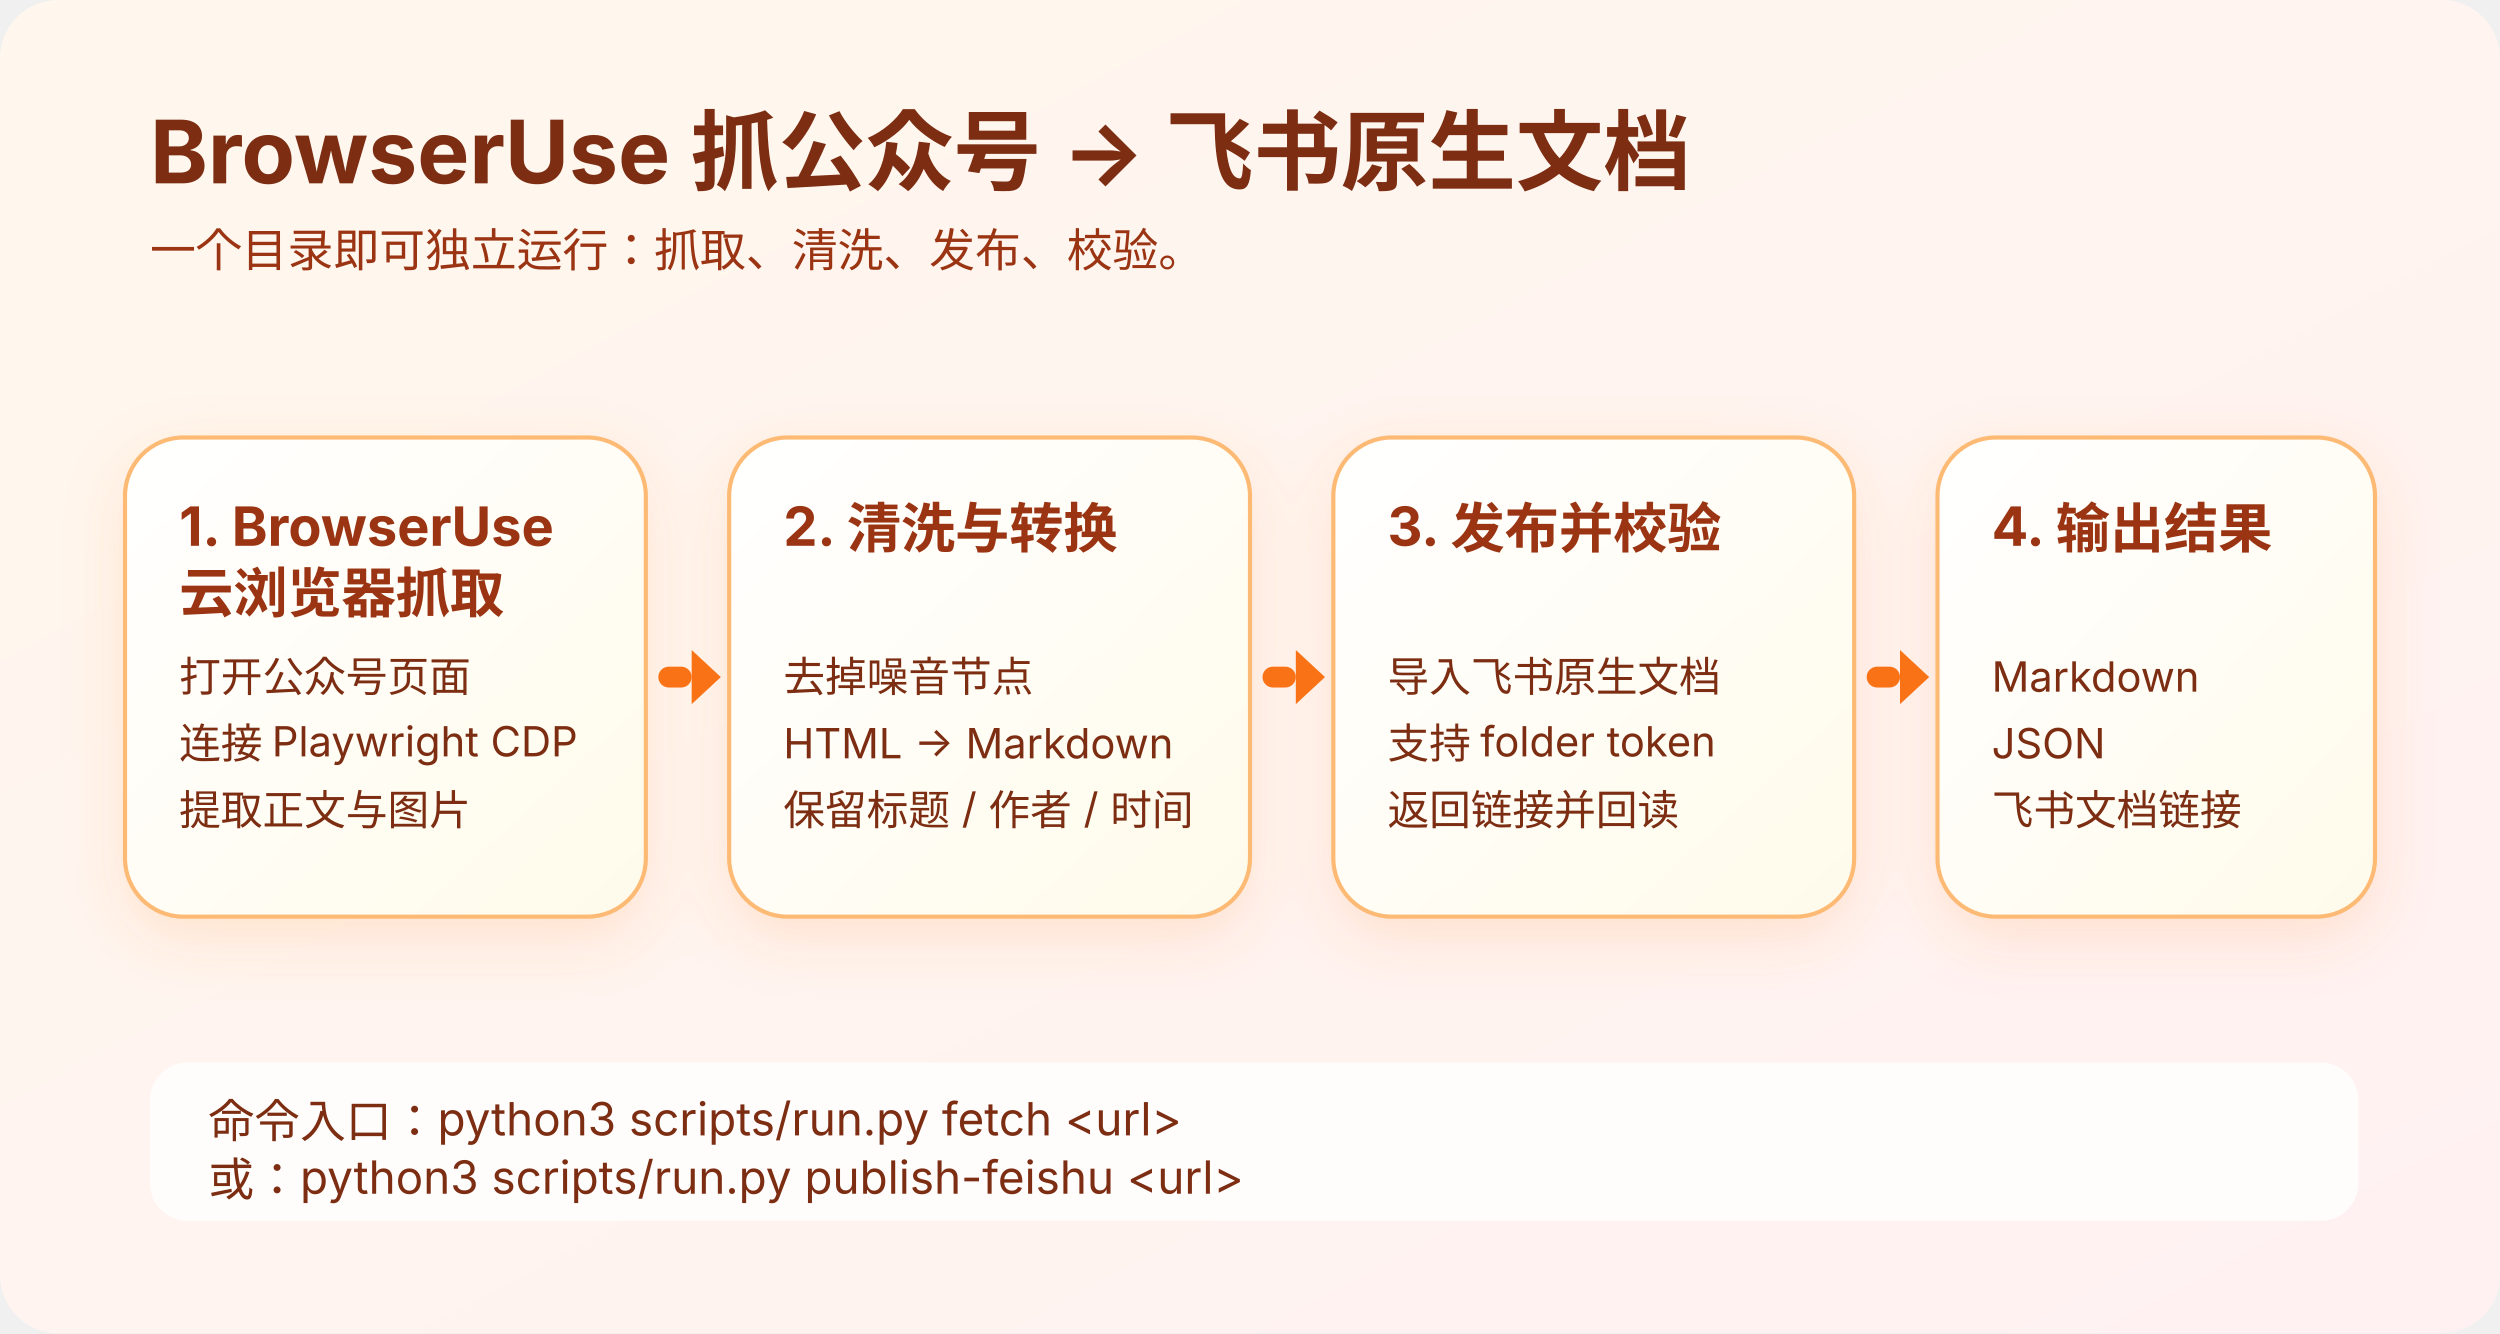
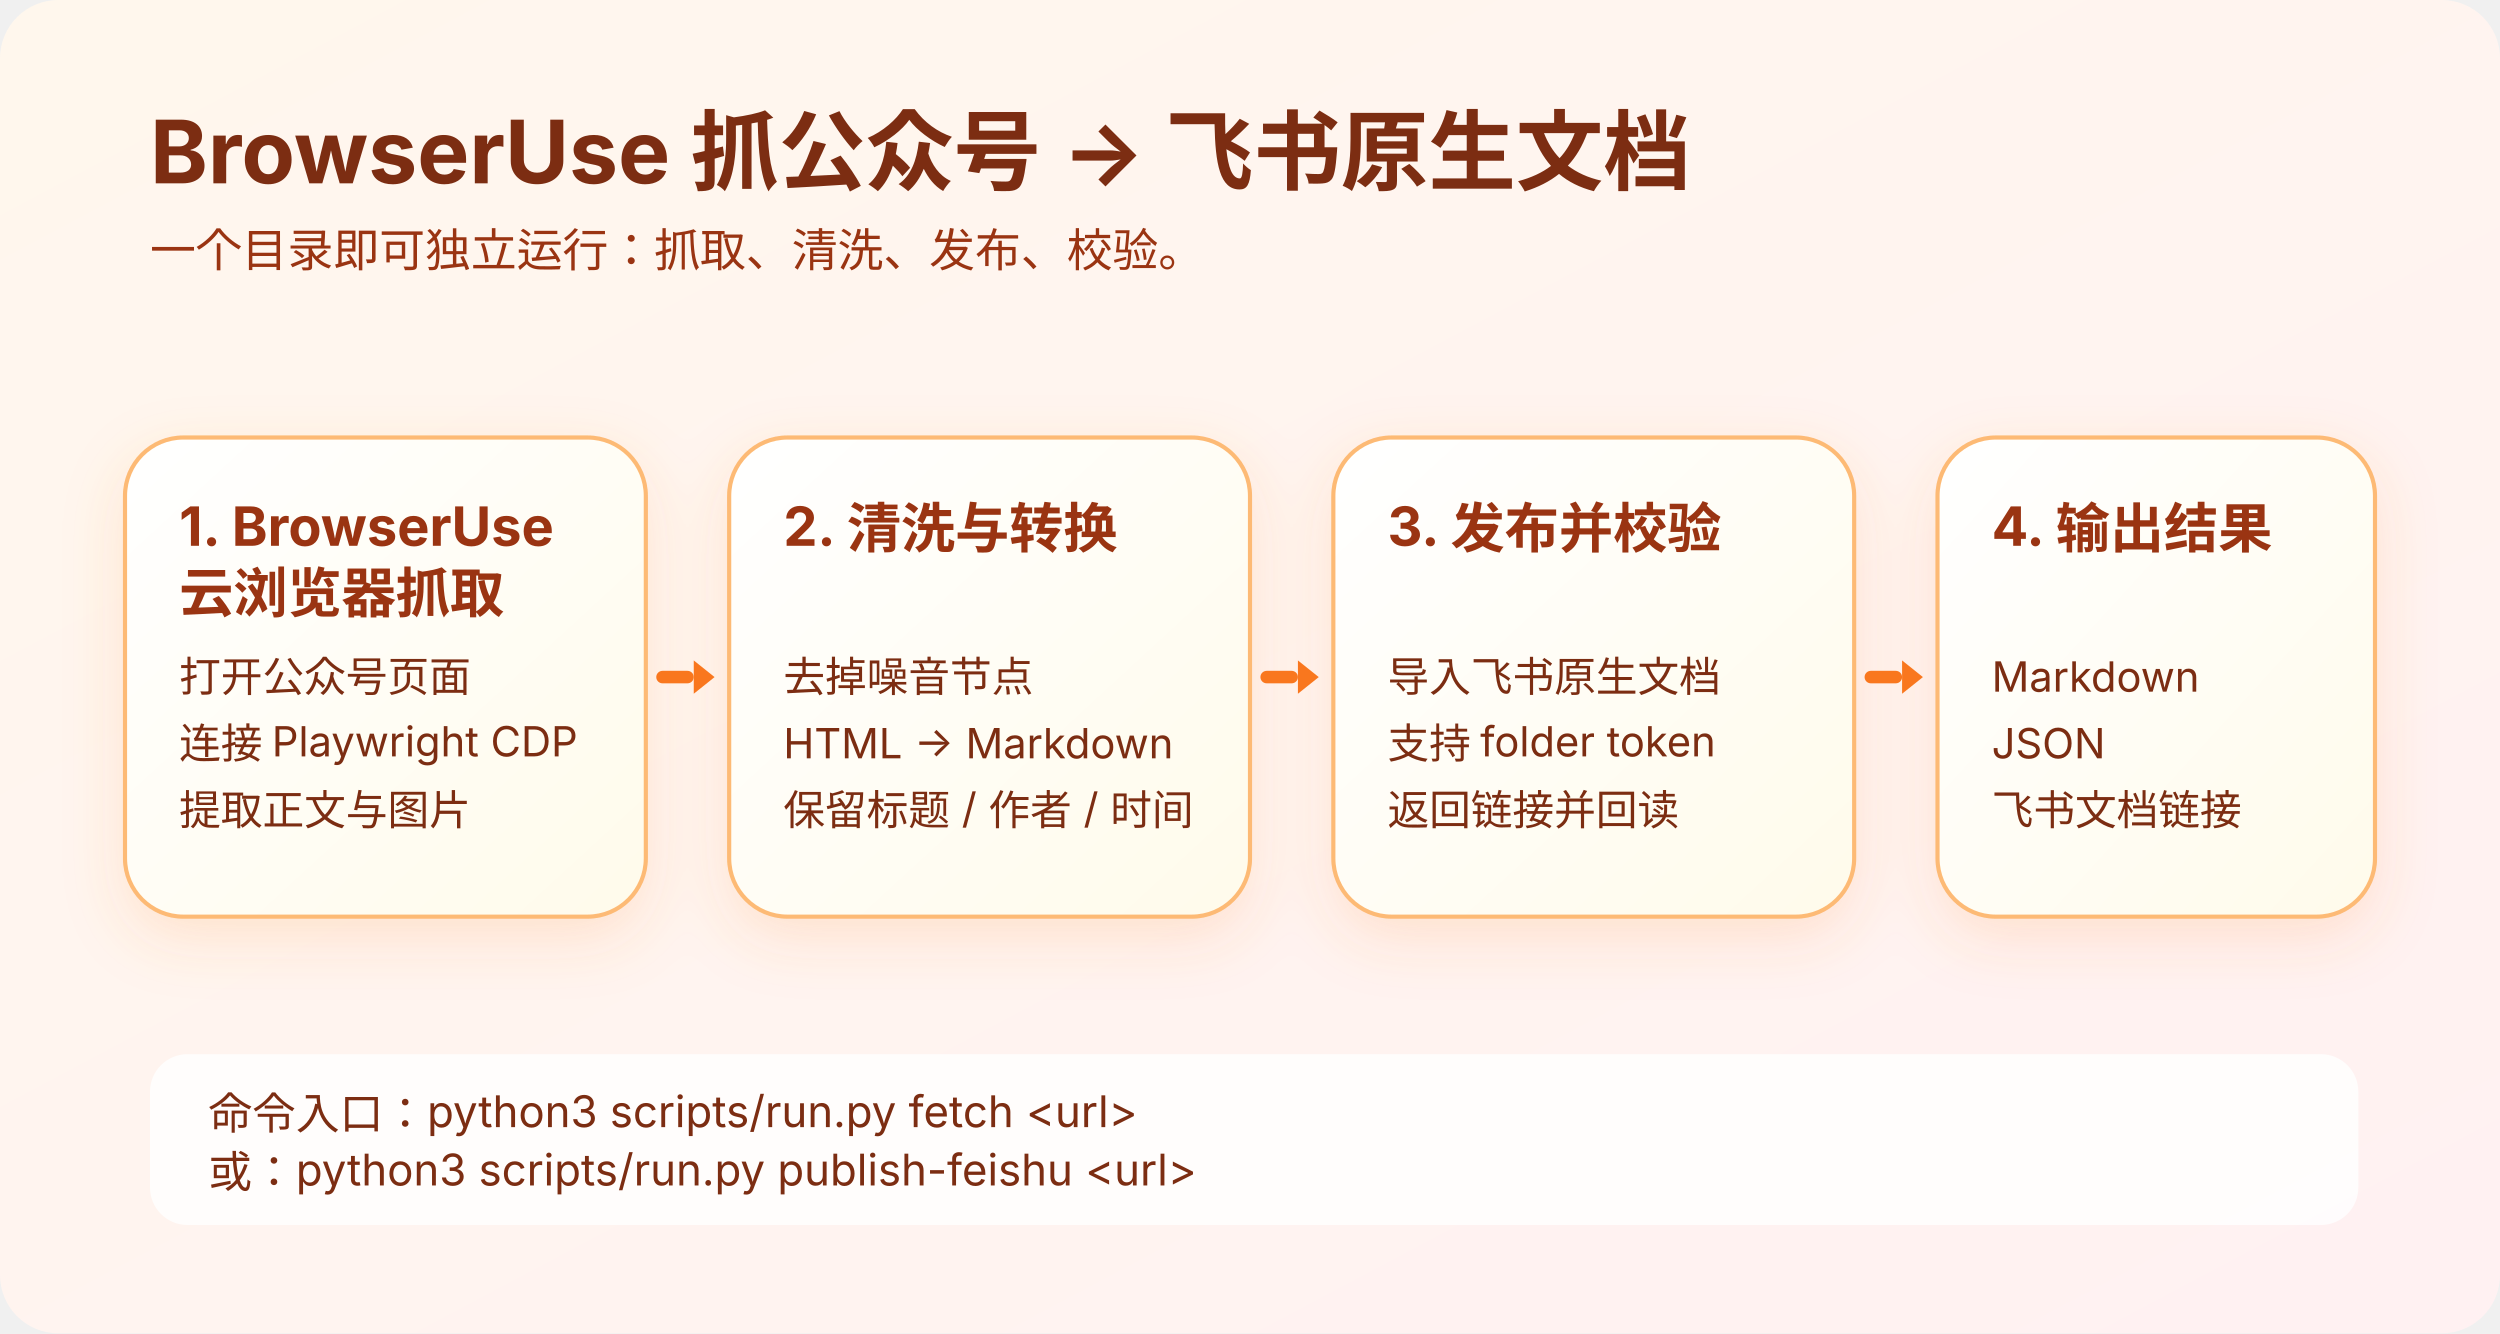
<svg xmlns="http://www.w3.org/2000/svg" width="1200" height="640" viewBox="0 0 1200 640" role="img" aria-labelledby="title desc">
  <defs>
    <linearGradient id="bg" x1="0" x2="1" y1="0" y2="1">
      <stop offset="0%" stop-color="#fff7ed" />
      <stop offset="100%" stop-color="#fff1f2" />
    </linearGradient>
    <linearGradient id="card" x1="0" x2="1" y1="0" y2="1">
      <stop offset="0%" stop-color="#ffffff" />
      <stop offset="100%" stop-color="#fffbeb" />
    </linearGradient>
    <filter id="shadow" x="-20%" y="-20%" width="140%" height="140%">
      <feDropShadow dx="0" dy="10" stdDeviation="14" flood-color="#fb923c" flood-opacity="0.18" />
    </filter>
  </defs>
  <rect x="0" y="0" width="1200" height="640" rx="28" fill="url(#bg)" />
  <text x="72" y="88" font-family="Inter,Segoe UI,Arial,sans-serif" font-size="42" font-weight="700" fill="#7c2d12">BrowserUse 抓公众号 → 飞书原生文档</text>
  <text x="72" y="128" font-family="Inter,Segoe UI,Arial,sans-serif" font-size="22" fill="#9a3412">一个目录即可独立运行：抓取、清洗、发布、校验。</text>
  <g filter="url(#shadow)">
    <rect x="60" y="210" width="250" height="230" rx="28" fill="url(#card)" stroke="#fdba74" stroke-width="2" />
    <rect x="350" y="210" width="250" height="230" rx="28" fill="url(#card)" stroke="#fdba74" stroke-width="2" />
    <rect x="640" y="210" width="250" height="230" rx="28" fill="url(#card)" stroke="#fdba74" stroke-width="2" />
    <rect x="930" y="210" width="210" height="230" rx="28" fill="url(#card)" stroke="#fdba74" stroke-width="2" />
  </g>
  <text x="86" y="262" font-family="Inter,Segoe UI,Arial,sans-serif" font-size="26" font-weight="700" fill="#9a3412">
    <tspan x="86" dy="0">1. BrowserUse</tspan>
    <tspan x="86" dy="32">云浏览器抓取</tspan>
  </text>
  <text x="86" y="332" font-family="Inter,Segoe UI,Arial,sans-serif" font-size="20" fill="#7c2d12">
    <tspan x="86" dy="0">打开公众号页面</tspan>
    <tspan x="86" dy="32">连接 Playwright CDP</tspan>
    <tspan x="86" dy="32">提取正文与图片</tspan>
  </text>
  <text x="376" y="262" font-family="Inter,Segoe UI,Arial,sans-serif" font-size="26" font-weight="700" fill="#9a3412">
    <tspan x="376" dy="0">2. 清洗与转换</tspan>
  </text>
  <text x="376" y="332" font-family="Inter,Segoe UI,Arial,sans-serif" font-size="20" fill="#7c2d12">
    <tspan x="376" dy="0">去掉噪音节点</tspan>
    <tspan x="376" dy="32">HTML → Markdown</tspan>
    <tspan x="376" dy="32">保留标题 / 作者 / 时间</tspan>
  </text>
  <text x="666" y="262" font-family="Inter,Segoe UI,Arial,sans-serif" font-size="26" font-weight="700" fill="#9a3412">
    <tspan x="666" dy="0">3. 发布并校验</tspan>
  </text>
  <text x="666" y="332" font-family="Inter,Segoe UI,Arial,sans-serif" font-size="20" fill="#7c2d12">
    <tspan x="666" dy="0">导入飞书原生文档</tspan>
    <tspan x="666" dy="32">支持 folder token</tspan>
    <tspan x="666" dy="32">返回链接并回读</tspan>
  </text>
  <text x="956" y="262" font-family="Inter,Segoe UI,Arial,sans-serif" font-size="26" font-weight="700" fill="#9a3412">
    <tspan x="956" dy="0">4. 输出结果</tspan>
  </text>
  <text x="956" y="332" font-family="Inter,Segoe UI,Arial,sans-serif" font-size="20" fill="#7c2d12">
    <tspan x="956" dy="0">Markdown</tspan>
    <tspan x="956" dy="32">JSON</tspan>
    <tspan x="956" dy="32">飞书文档链接</tspan>
  </text>
-   <g>
-     <rect x="316" y="320" width="16" height="10" rx="5" fill="#f97316" />
-     <path d="M332 312 L346 325 L332 338 Z" fill="#f97316" />
+   <g opacity="0.96">
+     <rect x="315" y="322" width="18" height="6" rx="3" fill="#f97316" />
+     <path d="M333 317 L343 325 L333 333 Z" fill="#f97316" />
  </g>
-   <g>
-     <rect x="606" y="320" width="16" height="10" rx="5" fill="#f97316" />
-     <path d="M622 312 L636 325 L622 338 Z" fill="#f97316" />
+   <g opacity="0.96">
+     <rect x="605" y="322" width="18" height="6" rx="3" fill="#f97316" />
+     <path d="M623 317 L633 325 L623 333 Z" fill="#f97316" />
  </g>
-   <g>
-     <rect x="896" y="320" width="16" height="10" rx="5" fill="#f97316" />
-     <path d="M912 312 L926 325 L912 338 Z" fill="#f97316" />
+   <g opacity="0.96">
+     <rect x="895" y="322" width="18" height="6" rx="3" fill="#f97316" />
+     <path d="M913 317 L923 325 L913 333 Z" fill="#f97316" />
  </g>
-   <rect x="72" y="510" width="1060" height="76" rx="18" fill="#ffffff" opacity="0.78" />
-   <text x="100" y="546" font-family="Inter,Segoe UI,Arial,sans-serif" font-size="22" fill="#7c2d12">命令入口：python3 scripts/run.py fetch &lt;url&gt;</text>
-   <text x="100" y="574" font-family="Inter,Segoe UI,Arial,sans-serif" font-size="22" fill="#7c2d12">或：python3 scripts/run.py publish-feishu &lt;url&gt;</text>
+   <rect x="72" y="506" width="1060" height="82" rx="18" fill="#ffffff" opacity="0.82" />
+   <text x="100" y="542" font-family="Inter,Segoe UI,Arial,sans-serif" font-size="21" fill="#7c2d12">命令入口：python3 scripts/run.py fetch &lt;url&gt;</text>
+   <text x="100" y="570" font-family="Inter,Segoe UI,Arial,sans-serif" font-size="21" fill="#7c2d12">或：python3 scripts/run.py publish-feishu &lt;url&gt;</text>
</svg>
